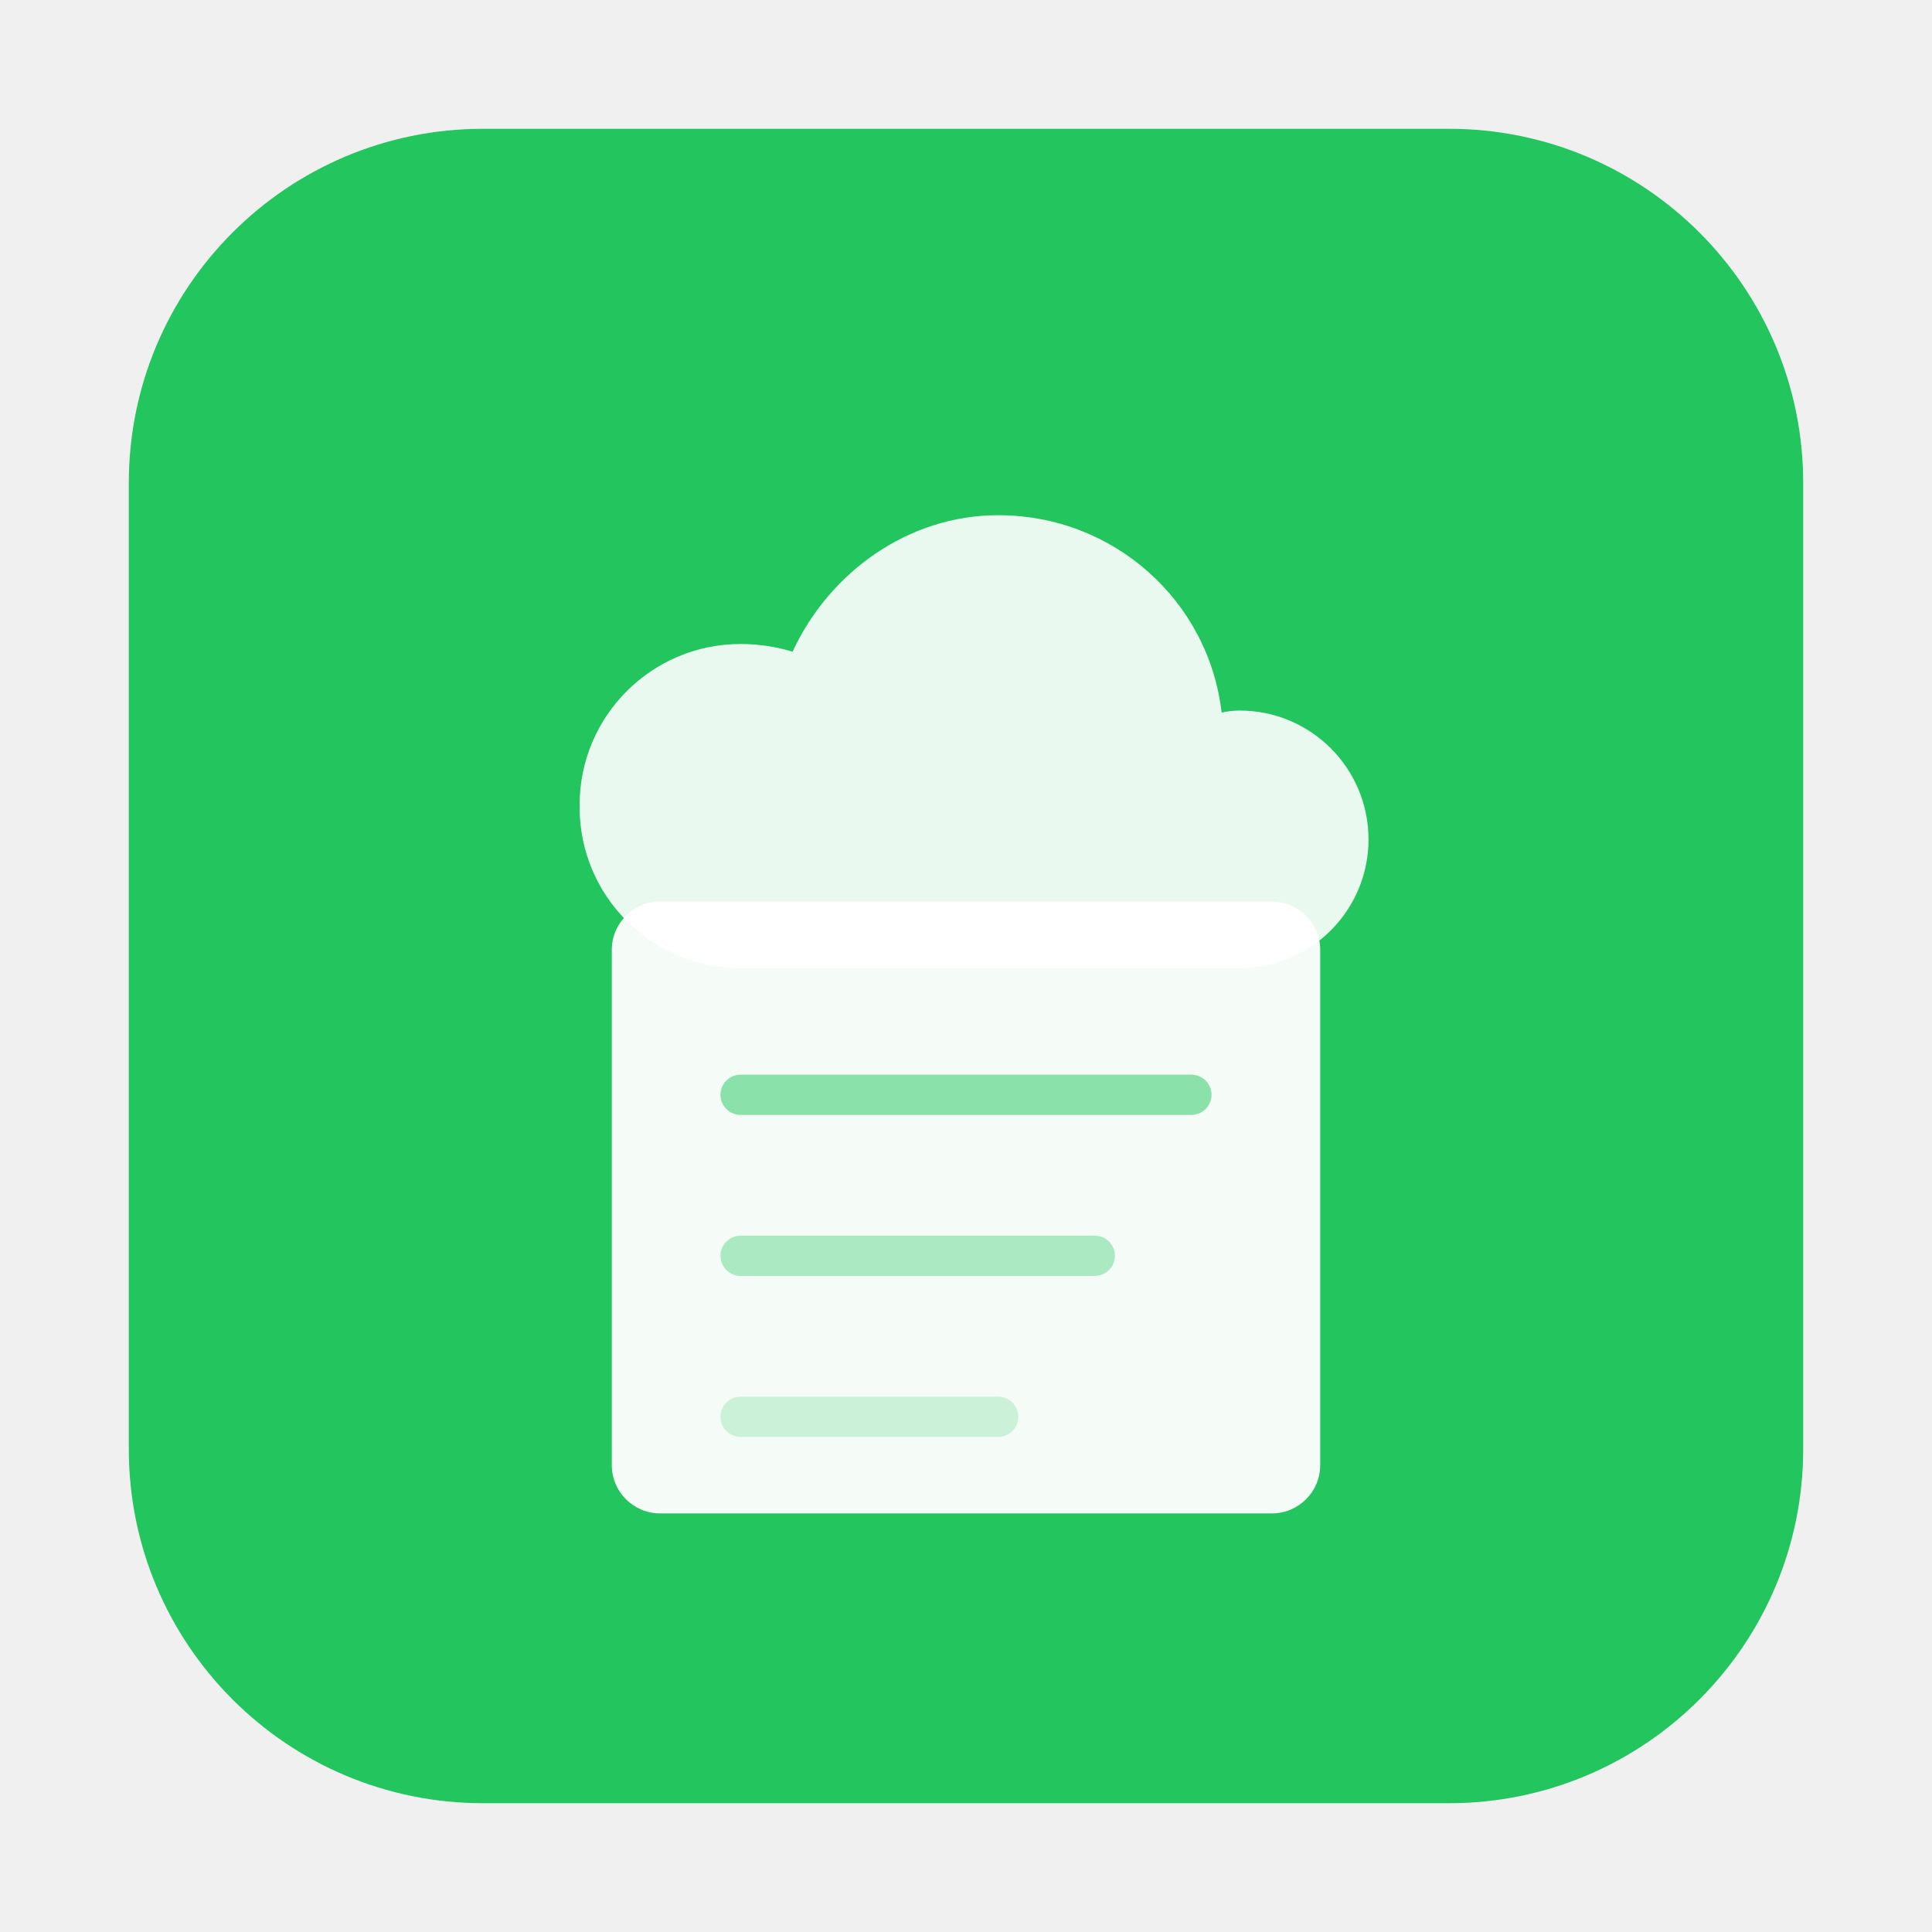
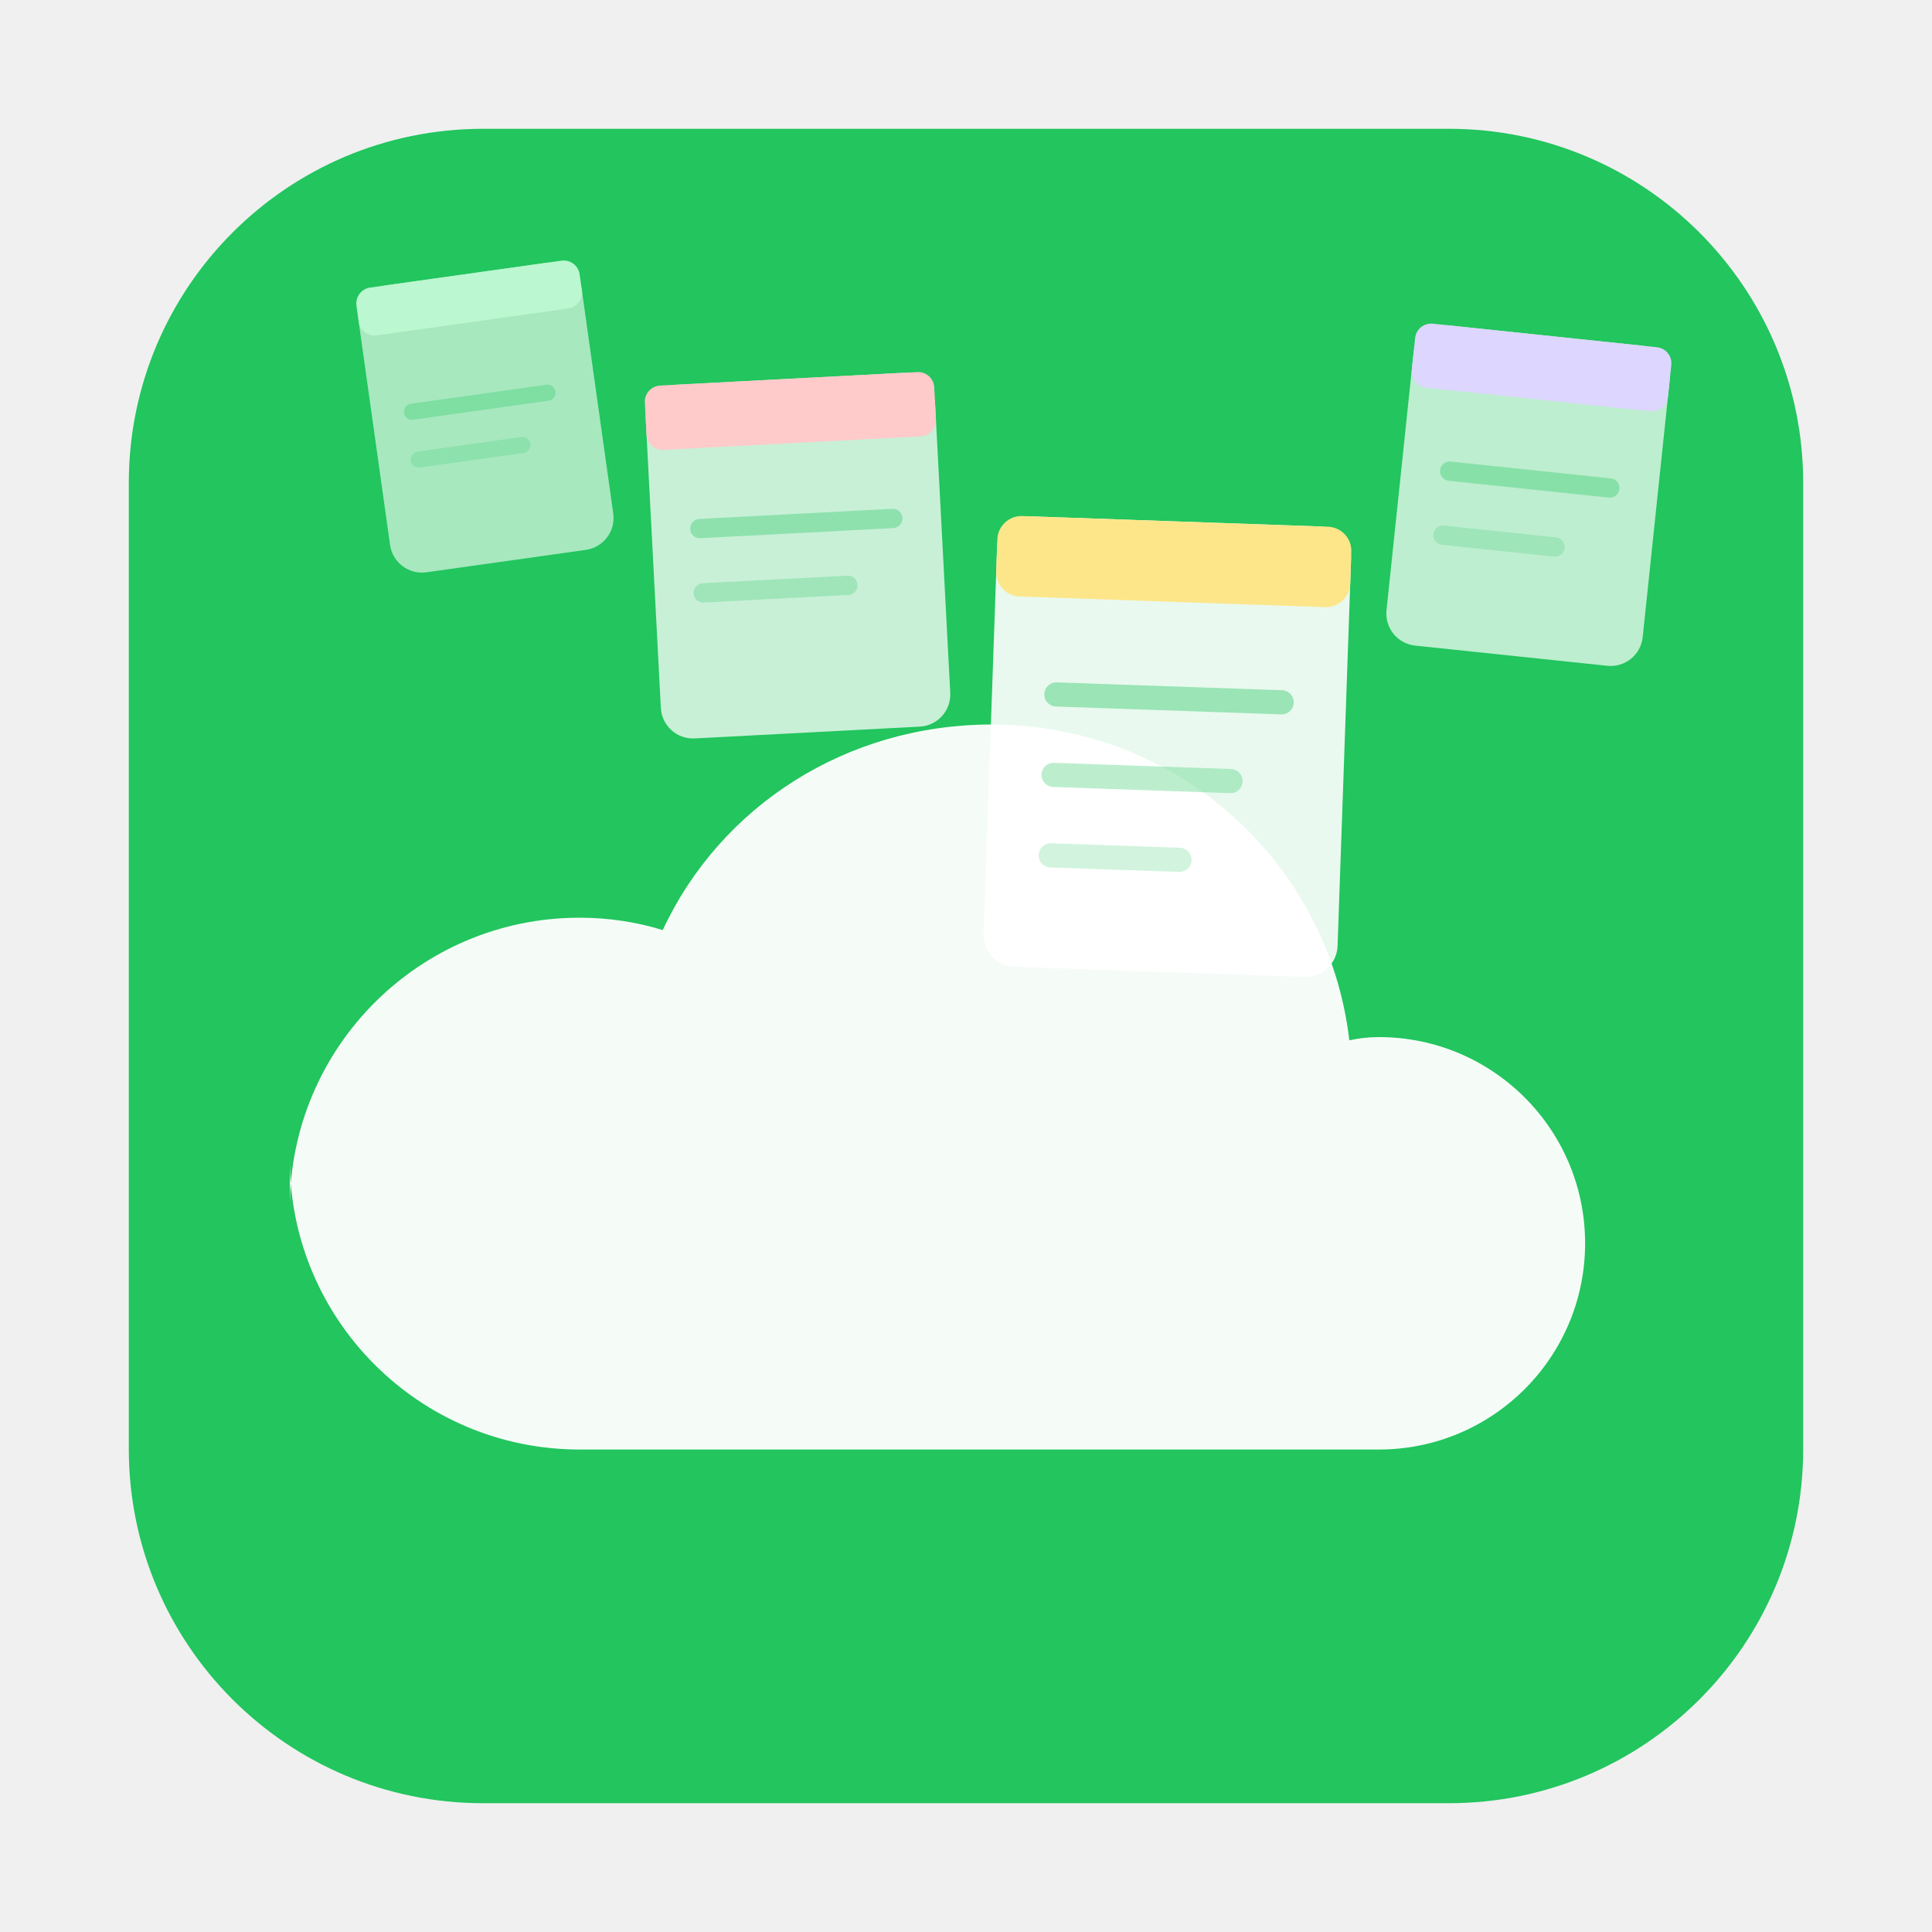
<svg xmlns="http://www.w3.org/2000/svg" width="512" height="512" viewBox="0 0 120 120" fill="none">
  <rect x="8" y="8" width="104" height="104" rx="22" fill="#22C55E" />
-   <path d="M36 50C36 44.477 40.477 40 46 40C47.126 40 48.21 40.168 49.228 40.48C51.486 35.584 56.382 32 62 32C69.18 32 75.078 37.328 75.876 44.26C76.246 44.178 76.618 44.134 77 44.134C81.418 44.134 85 47.716 85 52.134C85 56.552 81.418 60.134 77 60.134H46C40.477 60.134 36 55.657 36 50.134V50Z" fill="white" opacity="0.9" />
-   <rect x="38" y="56" width="44" height="38" rx="3" fill="white" opacity="0.95" />
-   <line x1="46" y1="68" x2="74" y2="68" stroke="#22C55E" stroke-width="2.5" stroke-linecap="round" opacity="0.5" />
-   <line x1="46" y1="78" x2="68" y2="78" stroke="#22C55E" stroke-width="2.5" stroke-linecap="round" opacity="0.35" />
-   <line x1="46" y1="88" x2="62" y2="88" stroke="#22C55E" stroke-width="2.5" stroke-linecap="round" opacity="0.2" />
+   <path d="M18 75C18 65.059 26.059 57 36 57C37.8 57 39.536 57.268 41.164 57.768C44.778 50.022 52.618 45 61.6 45C73.096 45 82.528 53.56 83.808 64.616C84.4 64.486 85.014 64.416 85.646 64.416C92.718 64.416 98.454 70.152 98.454 77.224C98.454 84.296 92.718 90.032 85.646 90.032H36C26.059 90.032 18 81.973 18 72.032V75Z" fill="white" opacity="0.95" />
+   <g transform="translate(22, 18) rotate(-8)">
+     <rect width="14" height="18" rx="2" fill="white" opacity="0.6" />
+     <rect y="0" width="14" height="3" rx="1" fill="#BBF7D0" />
+     <line x1="2.5" y1="8" x2="11" y2="8" stroke="#22C55E" stroke-width="1" stroke-linecap="round" opacity="0.3" />
+     <line x1="2.5" y1="11" x2="9" y2="11" stroke="#22C55E" stroke-width="1" stroke-linecap="round" opacity="0.2" />
+   </g>
+   <g transform="translate(40, 24) rotate(-3)">
+     <rect width="18" height="22" rx="2" fill="white" opacity="0.75" />
+     <rect y="0" width="18" height="4" rx="1" fill="#FECACA" />
+     <line x1="3" y1="9" x2="15" y2="9" stroke="#22C55E" stroke-width="1.2" stroke-linecap="round" opacity="0.35" />
+     <line x1="3" y1="13" x2="12" y2="13" stroke="#22C55E" stroke-width="1.2" stroke-linecap="round" opacity="0.25" />
+   </g>
+   <g transform="translate(62, 32) rotate(2)">
+     <rect width="22" height="28" rx="2" fill="white" opacity="0.9" />
+     <rect y="0" width="22" height="5" rx="1.5" fill="#FDE68A" />
+     <line x1="4" y1="11" x2="18" y2="11" stroke="#22C55E" stroke-width="1.5" stroke-linecap="round" opacity="0.4" />
+     <line x1="4" y1="16" x2="15" y2="16" stroke="#22C55E" stroke-width="1.5" stroke-linecap="round" opacity="0.3" />
+     <line x1="4" y1="21" x2="12" y2="21" stroke="#22C55E" stroke-width="1.5" stroke-linecap="round" opacity="0.2" />
+   </g>
+   <g transform="translate(88, 20) rotate(6)">
+     <rect width="16" height="20" rx="2" fill="white" opacity="0.7" />
+     <rect y="0" width="16" height="4" rx="1" fill="#DDD6FE" />
+     <line x1="3" y1="9" x2="13" y2="9" stroke="#22C55E" stroke-width="1.2" stroke-linecap="round" opacity="0.35" />
+     <line x1="3" y1="13" x2="10" y2="13" stroke="#22C55E" stroke-width="1.2" stroke-linecap="round" opacity="0.2" />
+   </g>
</svg>
